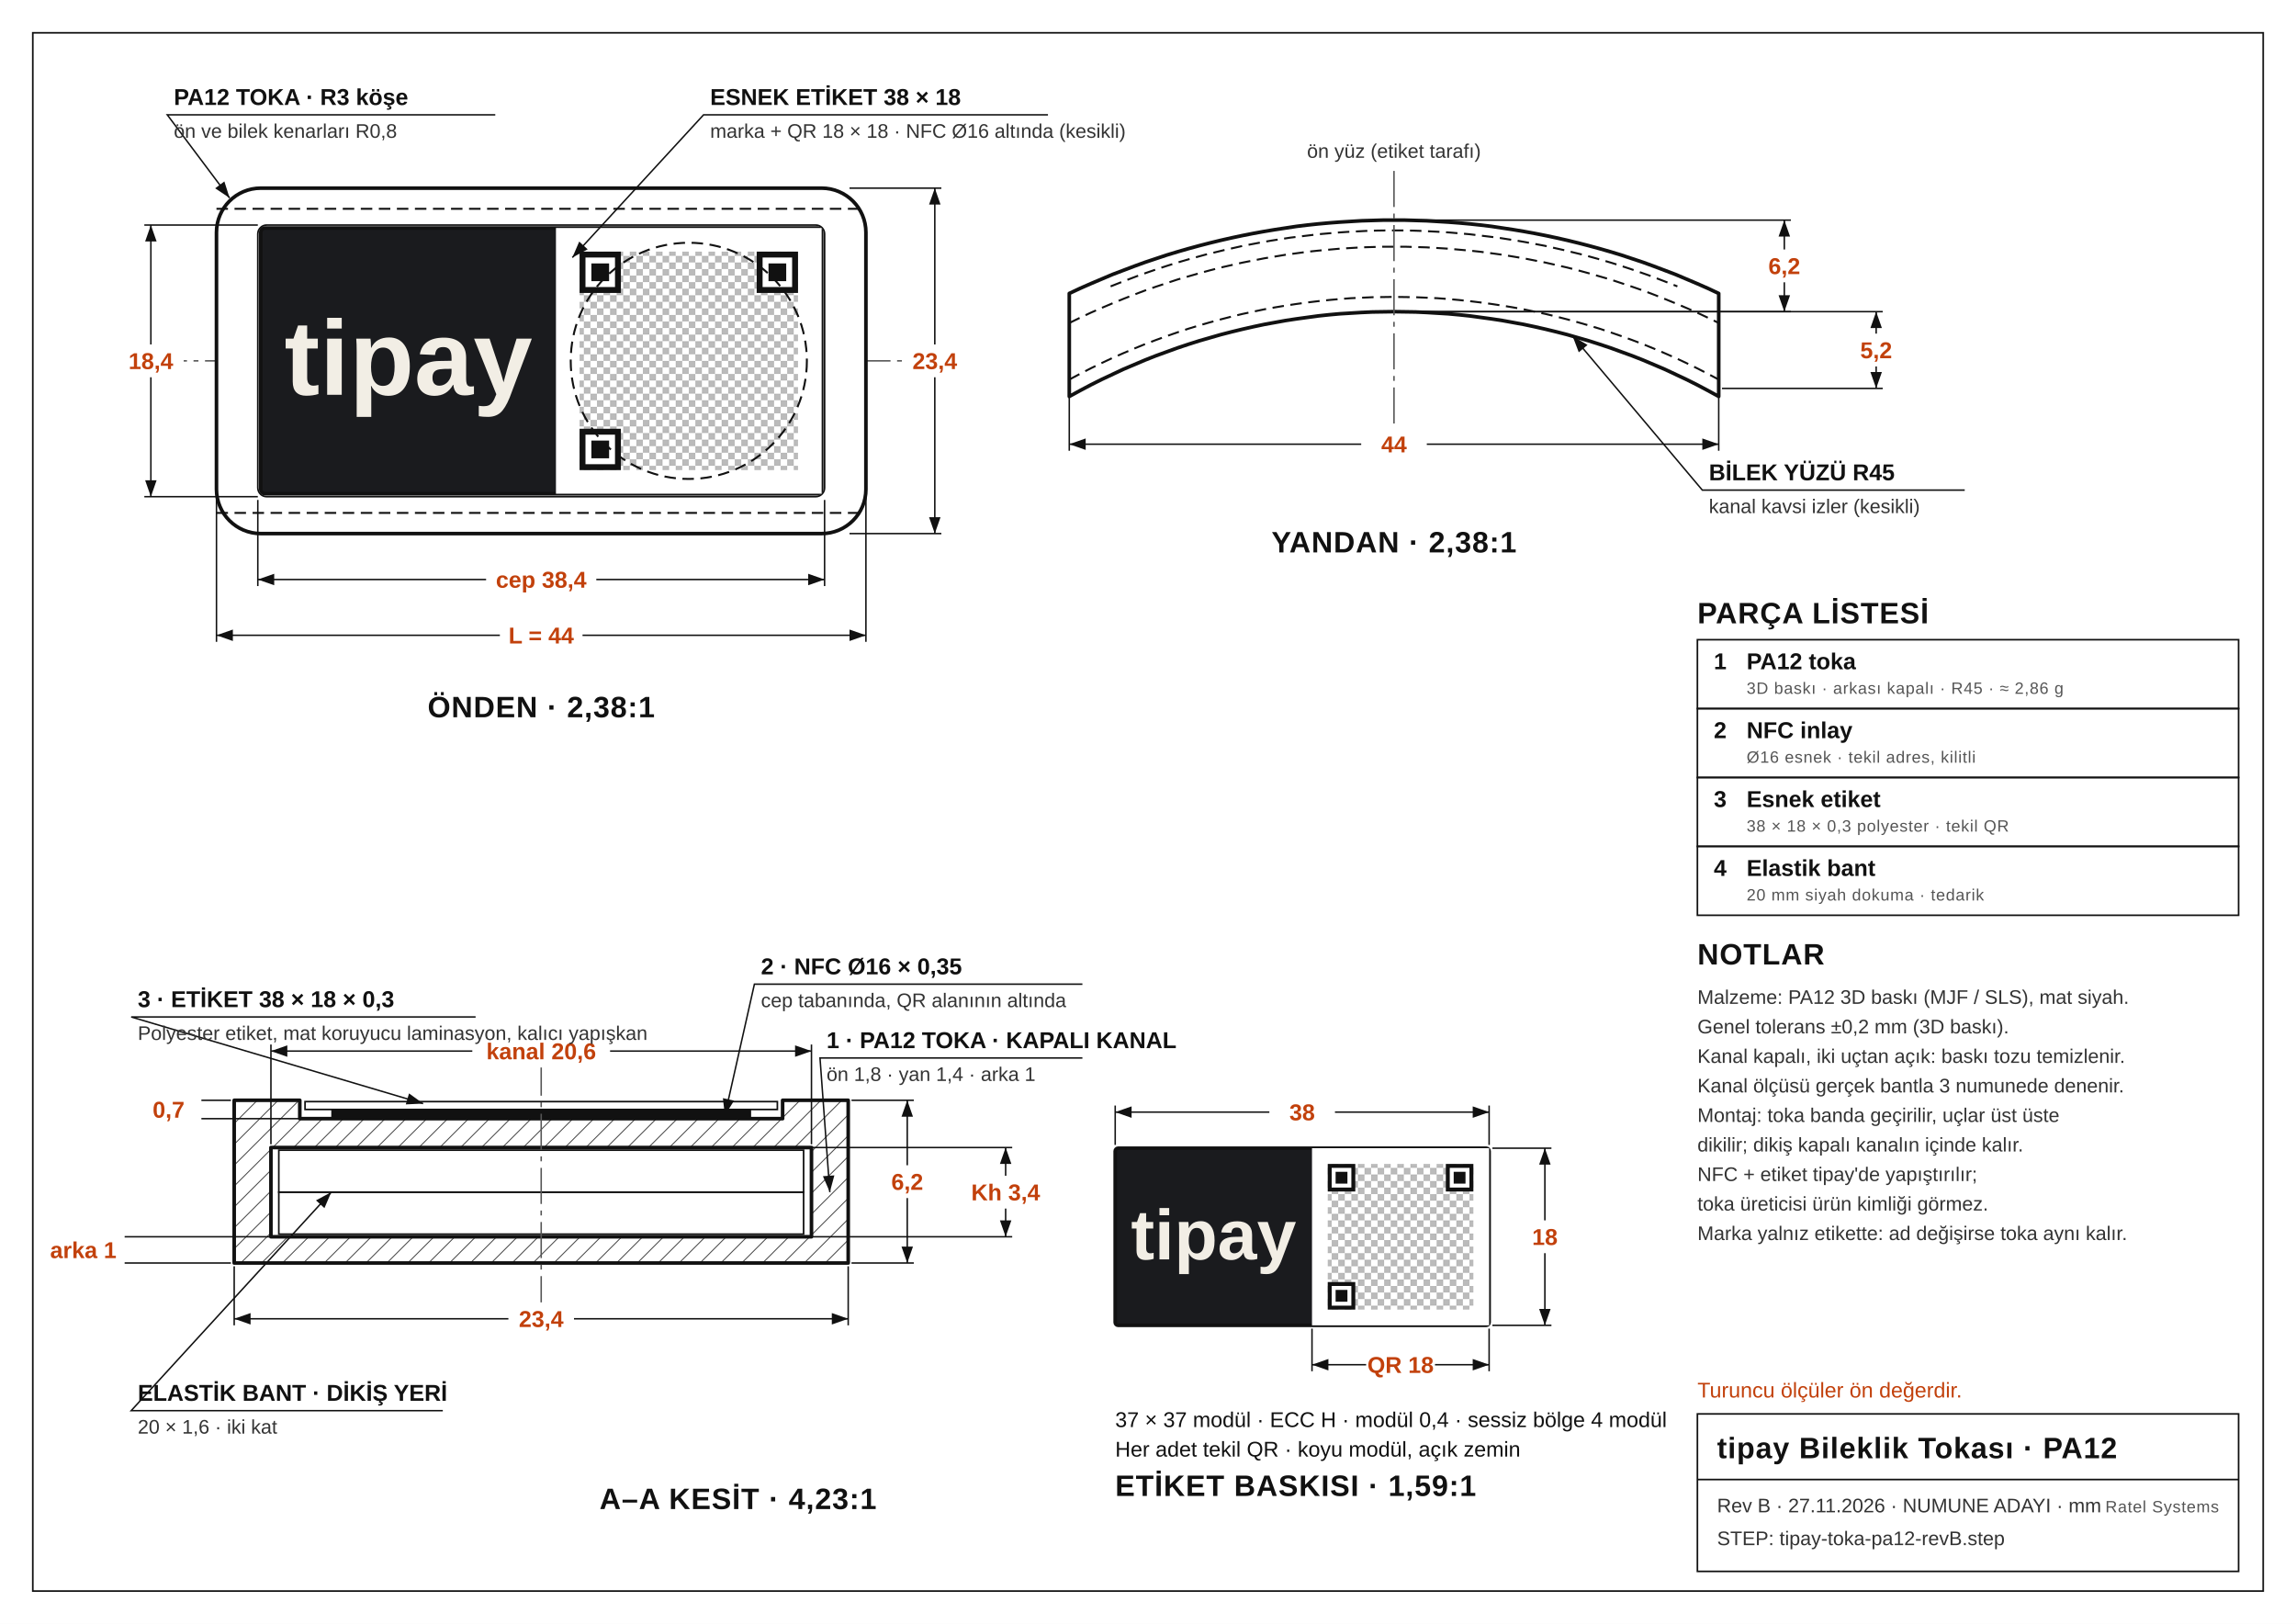
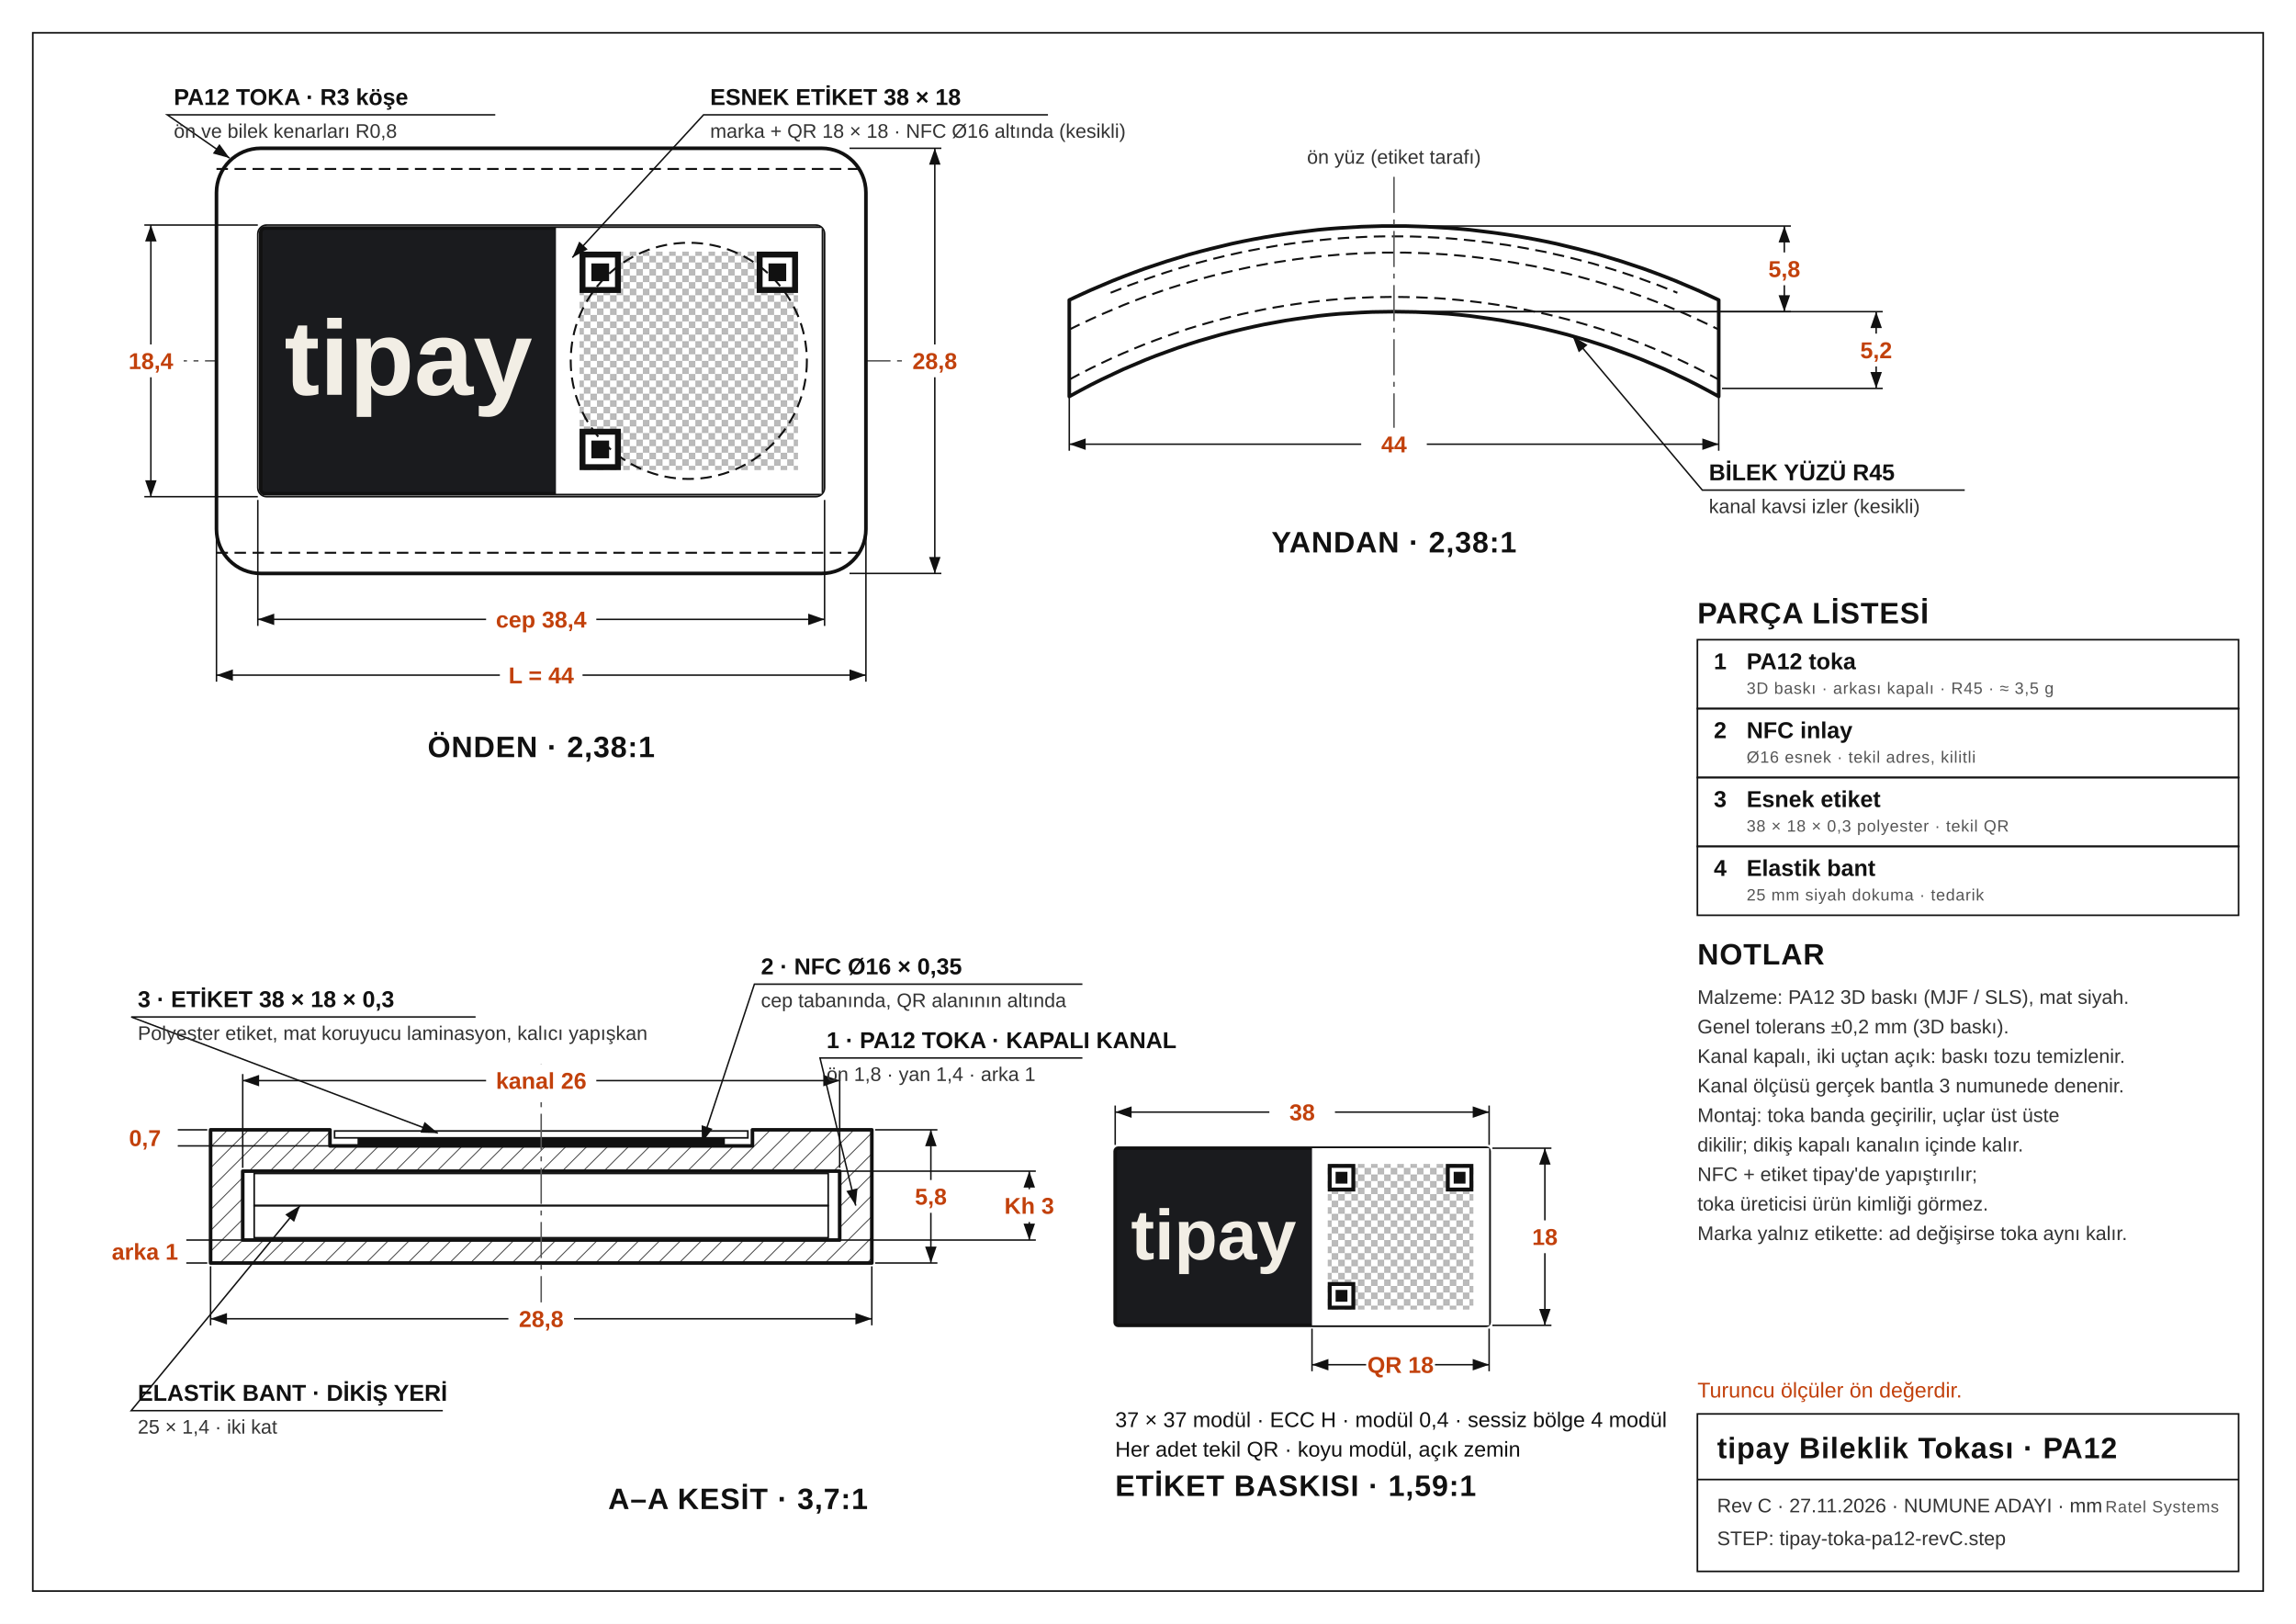
<svg xmlns="http://www.w3.org/2000/svg" viewBox="0 0 1400 990" width="1400" height="990" font-family="Arial, Helvetica, sans-serif">
  <defs>
    <marker id="arr" viewBox="0 0 10 10" refX="10" refY="5" markerWidth="10" markerHeight="10" markerUnits="userSpaceOnUse" orient="auto-start-reverse">
      <path d="M0,1.5 L10,5 L0,8.5 z" fill="#111" />
    </marker>
    <pattern id="h1" width="9" height="9" patternUnits="userSpaceOnUse" patternTransform="rotate(45)">
      <rect width="9" height="9" fill="#fff" />
      <line x1="0" y1="0" x2="0" y2="9" stroke="#111" stroke-width=".8" />
    </pattern>
    <pattern id="h3" width="6" height="6" patternUnits="userSpaceOnUse">
      <rect width="6" height="6" fill="#fff" />
      <path d="M0,3 L6,3 M3,0 L3,6" stroke="#888" stroke-width=".6" />
    </pattern>
    <pattern id="qr" width="8" height="8" patternUnits="userSpaceOnUse">
      <rect width="8" height="8" fill="#fff" />
      <rect width="4" height="4" fill="#bbb" />
      <rect x="4" y="4" width="4" height="4" fill="#bbb" />
    </pattern>
    <style>
      .vis{stroke:#111;stroke-width:2.2;stroke-linejoin:round}
      .thin{fill:none;stroke:#111;stroke-width:1}
      .hid{fill:none;stroke:#111;stroke-width:1.2;stroke-dasharray:7 4}
      .ctr{fill:none;stroke:#555;stroke-width:0.9;stroke-dasharray:22 4 3 4}
      .dim{fill:none;stroke:#111;stroke-width:0.9}
      .dima{fill:none;stroke:#111;stroke-width:0.9;marker-start:url(#arr);marker-end:url(#arr)}
      .lead{fill:none;stroke:#111;stroke-width:0.9;marker-start:url(#arr)}
      .grid{fill:none;stroke:#111;stroke-width:1}
      .tb{font-size:14px;font-weight:700;fill:#111}
      .ts{font-size:12px;fill:#333}
      .tn{font-size:13px;fill:#111}
      .tl{font-size:10px;fill:#555;letter-spacing:.4px}
      .h{font-size:18px;font-weight:700;fill:#111;letter-spacing:.5px}
      .q{fill:#c2410c}
    </style>
  </defs>
  <rect x="0" y="0" width="1400" height="990" fill="#fff" />
  <rect x="20" y="20" width="1360" height="950" class="grid" stroke-width="1.6" />
  <line class="ctr" x1="92" y1="220" x2="568" y2="220" />
-   <rect class="vis" x="132" y="114.7" width="396" height="210.6" rx="27" fill="#fff" />
+   <rect class="vis" x="132" y="90.4" width="396" height="259.2" rx="27" fill="#fff" />
  <rect class="thin" x="157.2" y="137.2" width="345.6" height="165.6" rx="5.4" />
  <rect class="vis" x="159" y="139" width="342" height="162" rx="2.7" fill="#1a1b1e" />
  <rect x="339" y="139" width="162" height="162" fill="#fff" />
  <rect x="353.4" y="153.4" width="133.2" height="133.2" fill="url(#qr)" />
  <rect x="353.4" y="153.4" width="25.2" height="25.2" fill="#111" />
  <rect x="357" y="157" width="18" height="18" fill="#fff" />
  <rect x="360.6" y="160.6" width="10.8" height="10.8" fill="#111" />
  <rect x="461.4" y="153.4" width="25.2" height="25.2" fill="#111" />
  <rect x="465" y="157" width="18" height="18" fill="#fff" />
  <rect x="468.6" y="160.6" width="10.8" height="10.8" fill="#111" />
  <rect x="353.4" y="261.4" width="25.2" height="25.2" fill="#111" />
  <rect x="357" y="265" width="18" height="18" fill="#fff" />
  <rect x="360.6" y="268.6" width="10.8" height="10.8" fill="#111" />
  <text x="249" y="240.7" text-anchor="middle" font-size="64.8" font-weight="600" fill="#f2eee5">tipay</text>
  <circle class="hid" cx="420" cy="220" r="72" />
-   <line class="hid" x1="132" y1="127.3" x2="528" y2="127.3" />
-   <line class="hid" x1="132" y1="312.7" x2="528" y2="312.7" />
-   <line class="dim" x1="132" y1="240" x2="132" y2="391.3" />
-   <line class="dim" x1="528" y1="240" x2="528" y2="391.3" />
-   <line class="dima" x1="132" y1="387.3" x2="528" y2="387.3" />
-   <rect x="304.8" y="377.3" width="50.4" height="20" fill="#fff" />
-   <text class="tb q" x="330" y="392.3" text-anchor="middle">L = 44</text>
-   <line class="dim" x1="157.2" y1="304.8" x2="157.2" y2="357.3" />
-   <line class="dim" x1="502.8" y1="304.8" x2="502.8" y2="357.3" />
-   <line class="dima" x1="157.2" y1="353.3" x2="502.8" y2="353.3" />
-   <rect x="296.4" y="343.3" width="67.2" height="20" fill="#fff" />
-   <text class="tb q" x="330" y="358.3" text-anchor="middle">cep 38,4</text>
-   <line class="dim" x1="518" y1="114.7" x2="574" y2="114.7" />
-   <line class="dim" x1="518" y1="325.3" x2="574" y2="325.3" />
-   <line class="dima" x1="570" y1="114.7" x2="570" y2="325.3" />
+   <line class="hid" x1="132" y1="103" x2="528" y2="103" />
+   <line class="hid" x1="132" y1="337" x2="528" y2="337" />
+   <line class="dim" x1="132" y1="240" x2="132" y2="415.6" />
+   <line class="dim" x1="528" y1="240" x2="528" y2="415.6" />
+   <line class="dima" x1="132" y1="411.6" x2="528" y2="411.6" />
+   <rect x="304.8" y="401.6" width="50.4" height="20" fill="#fff" />
+   <text class="tb q" x="330" y="416.6" text-anchor="middle">L = 44</text>
+   <line class="dim" x1="157.2" y1="304.8" x2="157.2" y2="381.6" />
+   <line class="dim" x1="502.8" y1="304.8" x2="502.8" y2="381.6" />
+   <line class="dima" x1="157.2" y1="377.6" x2="502.8" y2="377.6" />
+   <rect x="296.4" y="367.6" width="67.2" height="20" fill="#fff" />
+   <text class="tb q" x="330" y="382.6" text-anchor="middle">cep 38,4</text>
+   <line class="dim" x1="518" y1="90.4" x2="574" y2="90.4" />
+   <line class="dim" x1="518" y1="349.6" x2="574" y2="349.6" />
+   <line class="dima" x1="570" y1="90.4" x2="570" y2="349.6" />
  <rect x="550" y="210" width="40" height="20" fill="#fff" />
-   <text class="tb q" x="570" y="225" text-anchor="middle">23,4</text>
+   <text class="tb q" x="570" y="225" text-anchor="middle">28,8</text>
  <line class="dim" x1="157.2" y1="137.2" x2="88" y2="137.2" />
  <line class="dim" x1="157.2" y1="302.8" x2="88" y2="302.8" />
  <line class="dima" x1="92" y1="137.2" x2="92" y2="302.8" />
  <rect x="72" y="210" width="40" height="20" fill="#fff" />
  <text class="tb q" x="92" y="225" text-anchor="middle">18,4</text>
-   <polyline class="lead" points="140,120.7 102,70 302,70" />
+   <polyline class="lead" points="140,96.4 102,70 302,70" />
  <text class="tb" x="106" y="64">PA12 TOKA · R3 köşe</text>
  <text class="ts" x="106" y="84">ön ve bilek kenarları R0,8</text>
  <polyline class="lead" points="349,157 429,70 639,70" />
  <text class="tb" x="433" y="64">ESNEK ETİKET 38 × 18</text>
  <text class="ts" x="433" y="84">marka + QR 18 × 18 · NFC Ø16 altında (kesikli)</text>
-   <text class="h" x="330" y="437.3" text-anchor="middle">ÖNDEN · 2,38:1</text>
-   <polygon class="vis" fill="#fff" points="652,178.9 658.6,175.8 665.2,172.9 671.8,170.1 678.4,167.3 685,164.8 691.6,162.3 698.2,159.9 704.8,157.7 711.4,155.5 718,153.5 724.6,151.6 731.2,149.8 737.8,148.1 744.4,146.5 751,145 757.6,143.6 764.2,142.3 770.8,141.1 777.4,140 784,139 790.6,138 797.2,137.2 803.8,136.5 810.4,135.9 817,135.4 823.6,135 830.2,134.6 836.8,134.4 843.4,134.2 850,134.2 856.6,134.2 863.2,134.4 869.8,134.6 876.4,135 883,135.4 889.6,135.9 896.2,136.5 902.8,137.2 909.4,138 916,139 922.6,140 929.2,141.1 935.8,142.3 942.4,143.6 949,145 955.6,146.5 962.2,148.1 968.8,149.8 975.4,151.6 982,153.5 988.6,155.5 995.2,157.7 1001.8,159.9 1008.4,162.3 1015,164.8 1021.6,167.3 1028.2,170.1 1034.8,172.9 1041.4,175.8 1048,178.9 1048,241.7 1041.4,238.1 1034.8,234.6 1028.2,231.3 1021.6,228.2 1015,225.1 1008.4,222.3 1001.8,219.5 995.2,216.9 988.6,214.5 982,212.1 975.4,209.9 968.8,207.8 962.2,205.9 955.6,204 949,202.3 942.4,200.7 935.8,199.2 929.2,197.8 922.6,196.6 916,195.4 909.4,194.4 902.8,193.5 896.2,192.6 889.6,191.9 883,191.3 876.4,190.9 869.8,190.5 863.2,190.2 856.6,190.1 850,190 843.4,190.1 836.8,190.2 830.2,190.5 823.6,190.9 817,191.3 810.4,191.9 803.8,192.6 797.2,193.5 790.6,194.4 784,195.4 777.4,196.6 770.8,197.8 764.2,199.2 757.6,200.7 751,202.3 744.4,204 737.8,205.9 731.2,207.8 724.6,209.9 718,212.1 711.4,214.5 704.8,216.9 698.2,219.5 691.6,222.3 685,225.1 678.4,228.2 671.8,231.3 665.2,234.6 658.6,238.1 652,241.7" />
+   <text class="h" x="330" y="461.6" text-anchor="middle">ÖNDEN · 2,38:1</text>
+   <polygon class="vis" fill="#fff" points="652,182.9 658.6,179.8 665.2,176.8 671.8,174 678.4,171.2 685,168.6 691.6,166.1 698.2,163.7 704.8,161.5 711.4,159.3 718,157.3 724.6,155.3 731.2,153.5 737.8,151.8 744.4,150.2 751,148.6 757.6,147.2 764.2,145.9 770.8,144.7 777.4,143.6 784,142.6 790.6,141.7 797.2,140.9 803.8,140.1 810.4,139.5 817,139 823.6,138.6 830.2,138.2 836.8,138 843.4,137.8 850,137.8 856.6,137.8 863.2,138 869.8,138.2 876.4,138.6 883,139 889.6,139.5 896.2,140.1 902.8,140.9 909.4,141.7 916,142.6 922.6,143.6 929.2,144.7 935.8,145.9 942.4,147.2 949,148.6 955.6,150.2 962.2,151.8 968.8,153.5 975.4,155.3 982,157.3 988.6,159.3 995.2,161.5 1001.8,163.7 1008.4,166.1 1015,168.6 1021.6,171.2 1028.2,174 1034.8,176.8 1041.4,179.8 1048,182.9 1048,241.7 1041.4,238.1 1034.8,234.6 1028.2,231.3 1021.6,228.2 1015,225.1 1008.4,222.3 1001.8,219.5 995.2,216.9 988.6,214.5 982,212.1 975.4,209.9 968.8,207.8 962.2,205.9 955.6,204 949,202.3 942.4,200.7 935.8,199.2 929.2,197.8 922.6,196.6 916,195.4 909.4,194.4 902.8,193.5 896.2,192.6 889.6,191.9 883,191.3 876.4,190.9 869.8,190.5 863.2,190.2 856.6,190.1 850,190 843.4,190.1 836.8,190.2 830.2,190.5 823.6,190.9 817,191.3 810.4,191.9 803.8,192.6 797.2,193.5 790.6,194.4 784,195.4 777.4,196.6 770.8,197.8 764.2,199.2 757.6,200.7 751,202.3 744.4,204 737.8,205.9 731.2,207.8 724.6,209.9 718,212.1 711.4,214.5 704.8,216.9 698.2,219.5 691.6,222.3 685,225.1 678.4,228.2 671.8,231.3 665.2,234.6 658.6,238.1 652,241.7" />
  <polyline class="hid" points="652,231.4 658.6,227.9 665.2,224.5 671.8,221.3 678.4,218.2 685,215.3 691.6,212.5 698.2,209.8 704.8,207.3 711.4,204.9 718,202.6 724.6,200.4 731.2,198.4 737.8,196.5 744.4,194.7 751,193 757.6,191.4 764.2,190 770.8,188.6 777.4,187.4 784,186.3 790.6,185.3 797.2,184.4 803.8,183.6 810.4,182.9 817,182.3 823.6,181.8 830.2,181.5 836.8,181.2 843.4,181.1 850,181 856.6,181.1 863.2,181.2 869.8,181.5 876.4,181.8 883,182.3 889.6,182.9 896.2,183.6 902.8,184.4 909.4,185.3 916,186.3 922.6,187.4 929.2,188.6 935.8,190 942.4,191.4 949,193 955.6,194.7 962.2,196.5 968.8,198.4 975.4,200.4 982,202.6 988.6,204.9 995.2,207.3 1001.8,209.8 1008.4,212.5 1015,215.3 1021.6,218.2 1028.2,221.3 1034.8,224.5 1041.4,227.9 1048,231.4" />
-   <polyline class="hid" points="652,196.9 658.6,193.7 665.2,190.6 671.8,187.7 678.4,184.9 685,182.2 691.6,179.6 698.2,177.1 704.8,174.8 711.4,172.6 718,170.4 724.6,168.5 731.2,166.6 737.8,164.8 744.4,163.1 751,161.6 757.6,160.1 764.2,158.8 770.8,157.5 777.4,156.4 784,155.3 790.6,154.4 797.2,153.5 803.8,152.8 810.4,152.2 817,151.6 823.6,151.2 830.2,150.8 836.8,150.6 843.4,150.4 850,150.4 856.6,150.4 863.2,150.6 869.8,150.8 876.4,151.2 883,151.6 889.6,152.2 896.2,152.8 902.8,153.5 909.4,154.4 916,155.3 922.6,156.4 929.2,157.5 935.8,158.8 942.4,160.1 949,161.6 955.6,163.1 962.2,164.8 968.8,166.6 975.4,168.5 982,170.4 988.6,172.6 995.2,174.8 1001.8,177.1 1008.4,179.6 1015,182.2 1021.6,184.9 1028.2,187.7 1034.8,190.6 1041.4,193.7 1048,196.9" />
-   <polyline class="hid" points="677.2,174.6 683,172.3 688.7,170.1 694.5,167.9 700.2,165.9 706,163.9 711.8,162 717.5,160.2 723.3,158.5 729,156.9 734.8,155.3 740.6,153.9 746.3,152.5 752.1,151.2 757.8,149.9 763.6,148.8 769.4,147.7 775.1,146.7 780.9,145.8 786.6,144.9 792.4,144.2 798.2,143.5 803.9,142.8 809.7,142.3 815.4,141.8 821.2,141.4 827,141.1 832.7,140.8 838.5,140.6 844.2,140.5 850,140.5 855.8,140.5 861.5,140.6 867.3,140.8 873,141.1 878.8,141.4 884.6,141.8 890.3,142.3 896.1,142.8 901.8,143.5 907.6,144.2 913.4,144.9 919.1,145.8 924.9,146.7 930.6,147.7 936.4,148.8 942.2,149.9 947.9,151.2 953.7,152.5 959.4,153.9 965.2,155.3 971,156.9 976.7,158.5 982.5,160.2 988.2,162 994,163.9 999.8,165.9 1005.5,167.9 1011.3,170.1 1017,172.3 1022.8,174.6" />
-   <line class="ctr" x1="850" y1="104.2" x2="850" y2="266.8" />
+   <polyline class="hid" points="652,200.9 658.6,197.7 665.2,194.6 671.8,191.6 678.4,188.8 685,186 691.6,183.4 698.2,180.9 704.8,178.6 711.4,176.3 718,174.2 724.6,172.2 731.2,170.3 737.8,168.5 744.4,166.8 751,165.3 757.6,163.8 764.2,162.4 770.8,161.2 777.4,160 784,159 790.6,158 797.2,157.2 803.8,156.4 810.4,155.8 817,155.2 823.6,154.8 830.2,154.4 836.8,154.2 843.4,154 850,154 856.6,154 863.2,154.2 869.8,154.4 876.4,154.8 883,155.2 889.6,155.8 896.2,156.4 902.8,157.2 909.4,158 916,159 922.6,160 929.2,161.2 935.8,162.4 942.4,163.8 949,165.3 955.6,166.8 962.2,168.5 968.8,170.3 975.4,172.2 982,174.2 988.6,176.3 995.2,178.6 1001.8,180.9 1008.4,183.4 1015,186 1021.6,188.8 1028.2,191.6 1034.8,194.6 1041.4,197.7 1048,200.9" />
+   <polyline class="hid" points="677.2,178.5 683,176.2 688.7,173.9 694.5,171.8 700.2,169.7 706,167.7 711.8,165.8 717.5,164 723.3,162.3 729,160.6 734.8,159.1 740.6,157.6 746.3,156.2 752.1,154.9 757.8,153.6 763.6,152.5 769.4,151.4 775.1,150.4 780.9,149.4 786.6,148.6 792.4,147.8 798.2,147.1 803.9,146.5 809.7,145.9 815.4,145.4 821.2,145 827,144.7 832.7,144.4 838.5,144.2 844.2,144.1 850,144.1 855.8,144.1 861.5,144.2 867.3,144.4 873,144.7 878.8,145 884.6,145.4 890.3,145.9 896.1,146.5 901.8,147.1 907.6,147.8 913.4,148.6 919.1,149.4 924.9,150.4 930.6,151.4 936.4,152.5 942.2,153.6 947.9,154.9 953.7,156.2 959.4,157.6 965.2,159.1 971,160.6 976.7,162.3 982.5,164 988.2,165.8 994,167.7 999.8,169.7 1005.5,171.8 1011.3,173.9 1017,176.2 1022.8,178.5" />
+   <line class="ctr" x1="850" y1="107.8" x2="850" y2="266.8" />
  <line class="dim" x1="652" y1="238.8" x2="652" y2="274.8" />
  <line class="dim" x1="1048" y1="238.8" x2="1048" y2="274.8" />
  <line class="dima" x1="652" y1="270.8" x2="1048" y2="270.8" />
  <rect x="830" y="260.8" width="40" height="20" fill="#fff" />
  <text class="tb q" x="850" y="275.8" text-anchor="middle">44</text>
-   <line class="dim" x1="854" y1="134.2" x2="1092" y2="134.2" />
+   <line class="dim" x1="854" y1="137.8" x2="1092" y2="137.8" />
  <line class="dim" x1="854" y1="190" x2="1092" y2="190" />
-   <line class="dima" x1="1088" y1="134.2" x2="1088" y2="190" />
-   <rect x="1068" y="152.1" width="40" height="20" fill="#fff" />
-   <text class="tb q" x="1088" y="167.1" text-anchor="middle">6,2</text>
+   <line class="dima" x1="1088" y1="137.8" x2="1088" y2="190" />
+   <rect x="1068" y="153.9" width="40" height="20" fill="#fff" />
+   <text class="tb q" x="1088" y="168.9" text-anchor="middle">5,8</text>
  <line class="dim" x1="854" y1="190" x2="1148" y2="190" />
  <line class="dim" x1="1050" y1="236.8" x2="1148" y2="236.8" />
  <line class="dima" x1="1144" y1="190" x2="1144" y2="236.8" />
  <rect x="1124" y="203.4" width="40" height="20" fill="#fff" />
  <text class="tb q" x="1144" y="218.4" text-anchor="middle">5,2</text>
  <polyline class="lead" points="958.9,204.9 1038,298.8 1198,298.8" />
  <text class="tb" x="1042" y="292.8">BİLEK YÜZÜ R45</text>
  <text class="ts" x="1042" y="312.8">kanal kavsi izler (kesikli)</text>
-   <text class="ts" x="850" y="96.2" text-anchor="middle">ön yüz (etiket tarafı)</text>
+   <text class="ts" x="850" y="99.8" text-anchor="middle">ön yüz (etiket tarafı)</text>
  <text class="h" x="850" y="336.8" text-anchor="middle">YANDAN · 2,38:1</text>
-   <path class="vis" fill="url(#h1)" fill-rule="evenodd" d="M142.8,770 L517.2,770 L517.2,670.8 L477.2,670.8 L477.2,682 L182.8,682 L182.8,670.8 L142.8,670.8 Z M165.2,754 L494.8,754 L494.8,699.6 L165.2,699.6 Z" />
-   <rect class="thin" x="170" y="726.8" width="320" height="25.6" fill="url(#h3)" />
-   <rect class="thin" x="170" y="701.2" width="320" height="25.6" fill="url(#h3)" />
-   <rect x="202" y="676.4" width="256" height="5.6" fill="#111" />
-   <rect class="thin" x="186" y="671.6" width="288" height="4.8" fill="#666" />
-   <line class="ctr" x1="330" y1="800" x2="330" y2="630.8" />
-   <line class="dim" x1="142.8" y1="772" x2="142.8" y2="808" />
-   <line class="dim" x1="517.2" y1="772" x2="517.2" y2="808" />
-   <line class="dima" x1="142.8" y1="804" x2="517.2" y2="804" />
+   <path class="vis" fill="url(#h1)" fill-rule="evenodd" d="M128.4,770 L531.6,770 L531.6,688.8 L458.8,688.8 L458.8,698.6 L201.2,698.6 L201.2,688.8 L128.4,688.8 Z M148,756 L512,756 L512,714 L148,714 Z" />
+   <rect class="thin" x="155" y="735" width="350" height="19.6" fill="url(#h3)" />
+   <rect class="thin" x="155" y="715.4" width="350" height="19.6" fill="url(#h3)" />
+   <rect x="218" y="693.7" width="224" height="4.9" fill="#111" />
+   <rect class="thin" x="204" y="689.5" width="252" height="4.2" fill="#666" />
+   <line class="ctr" x1="330" y1="800" x2="330" y2="648.8" />
+   <line class="dim" x1="128.4" y1="772" x2="128.4" y2="808" />
+   <line class="dim" x1="531.6" y1="772" x2="531.6" y2="808" />
+   <line class="dima" x1="128.4" y1="804" x2="531.6" y2="804" />
  <rect x="310" y="794" width="40" height="20" fill="#fff" />
-   <text class="tb q" x="330" y="809" text-anchor="middle">23,4</text>
-   <line class="dim" x1="165.2" y1="697.6" x2="165.2" y2="636.8" />
-   <line class="dim" x1="494.8" y1="697.6" x2="494.8" y2="636.8" />
-   <line class="dima" x1="165.2" y1="640.8" x2="494.8" y2="640.8" />
-   <rect x="288" y="630.8" width="84" height="20" fill="#fff" />
-   <text class="tb q" x="330" y="645.8" text-anchor="middle">kanal 20,6</text>
-   <line class="dim" x1="519.2" y1="670.8" x2="557.2" y2="670.8" />
-   <line class="dim" x1="519.2" y1="770" x2="557.2" y2="770" />
-   <line class="dima" x1="553.2" y1="670.8" x2="553.2" y2="770" />
-   <rect x="533.2" y="710.4" width="40" height="20" fill="#fff" />
-   <text class="tb q" x="553.2" y="725.4" text-anchor="middle">6,2</text>
-   <line class="dim" x1="494.8" y1="699.6" x2="617.2" y2="699.6" />
-   <line class="dim" x1="494.8" y1="754" x2="617.2" y2="754" />
-   <line class="dima" x1="613.2" y1="699.6" x2="613.2" y2="754" />
-   <rect x="588" y="716.8" width="50.4" height="20" fill="#fff" />
-   <text class="tb q" x="613.2" y="731.8" text-anchor="middle">Kh 3,4</text>
-   <line class="dim" x1="182.8" y1="682" x2="98.8" y2="682" />
-   <line class="dim" x1="140.8" y1="670.8" x2="98.8" y2="670.8" />
-   <line class="dima" x1="102.8" y1="670.8" x2="102.8" y2="682" />
-   <rect x="82.8" y="666.4" width="40" height="20" fill="#fff" />
-   <text class="tb q" x="102.8" y="681.4" text-anchor="middle">0,7</text>
-   <line class="dim" x1="165.2" y1="754" x2="46.8" y2="754" />
-   <line class="dim" x1="140.8" y1="770" x2="46.8" y2="770" />
-   <line class="dima" x1="50.8" y1="754" x2="50.8" y2="770" />
-   <rect x="25.6" y="752" width="50.4" height="20" fill="#fff" />
-   <text class="tb q" x="50.8" y="767" text-anchor="middle">arka 1</text>
-   <polyline class="lead" points="258,672.8 80,620 290,620" />
+   <text class="tb q" x="330" y="809" text-anchor="middle">28,8</text>
+   <line class="dim" x1="148" y1="712" x2="148" y2="654.8" />
+   <line class="dim" x1="512" y1="712" x2="512" y2="654.8" />
+   <line class="dima" x1="148" y1="658.8" x2="512" y2="658.8" />
+   <rect x="296.4" y="648.8" width="67.2" height="20" fill="#fff" />
+   <text class="tb q" x="330" y="663.8" text-anchor="middle">kanal 26</text>
+   <line class="dim" x1="533.6" y1="688.8" x2="571.6" y2="688.8" />
+   <line class="dim" x1="533.6" y1="770" x2="571.6" y2="770" />
+   <line class="dima" x1="567.6" y1="688.8" x2="567.6" y2="770" />
+   <rect x="547.6" y="719.4" width="40" height="20" fill="#fff" />
+   <text class="tb q" x="567.6" y="734.4" text-anchor="middle">5,8</text>
+   <line class="dim" x1="512" y1="714" x2="631.6" y2="714" />
+   <line class="dim" x1="512" y1="756" x2="631.6" y2="756" />
+   <line class="dima" x1="627.6" y1="714" x2="627.6" y2="756" />
+   <rect x="607.6" y="725" width="40" height="20" fill="#fff" />
+   <text class="tb q" x="627.6" y="740" text-anchor="middle">Kh 3</text>
+   <line class="dim" x1="201.2" y1="698.6" x2="84.4" y2="698.6" />
+   <line class="dim" x1="126.4" y1="688.8" x2="84.4" y2="688.8" />
+   <line class="dima" x1="88.4" y1="688.8" x2="88.4" y2="698.6" />
+   <rect x="68.4" y="683.7" width="40" height="20" fill="#fff" />
+   <text class="tb q" x="88.4" y="698.7" text-anchor="middle">0,7</text>
+   <line class="dim" x1="148" y1="756" x2="84.4" y2="756" />
+   <line class="dim" x1="126.4" y1="770" x2="84.4" y2="770" />
+   <line class="dima" x1="88.4" y1="756" x2="88.4" y2="770" />
+   <rect x="63.2" y="753" width="50.4" height="20" fill="#fff" />
+   <text class="tb q" x="88.4" y="768" text-anchor="middle">arka 1</text>
+   <polyline class="lead" points="267,690.8 80,620 290,620" />
  <text class="tb" x="84" y="614">3 · ETİKET 38 × 18 × 0,3</text>
  <text class="ts" x="84" y="634">Polyester etiket, mat koruyucu laminasyon, kalıcı yapışkan</text>
-   <polyline class="lead" points="442,680 460,600 660,600" />
+   <polyline class="lead" points="428,696.6 460,600 660,600" />
  <text class="tb" x="464" y="594">2 · NFC Ø16 × 0,35</text>
  <text class="ts" x="464" y="614">cep tabanında, QR alanının altında</text>
-   <polyline class="lead" points="506,726.8 500,645 660,645" />
+   <polyline class="lead" points="521.8,735 500,645 660,645" />
  <text class="tb" x="504" y="639">1 · PA12 TOKA · KAPALI KANAL</text>
  <text class="ts" x="504" y="659">ön 1,8 · yan 1,4 · arka 1</text>
-   <polyline class="lead" points="202,726.8 80,860 270,860" />
+   <polyline class="lead" points="183,735 80,860 270,860" />
  <text class="tb" x="84" y="854">ELASTİK BANT · DİKİŞ YERİ</text>
-   <text class="ts" x="84" y="874">20 × 1,6 · iki kat</text>
-   <text class="h" x="450" y="920" text-anchor="middle">A–A KESİT · 4,23:1</text>
+   <text class="ts" x="84" y="874">25 × 1,4 · iki kat</text>
+   <text class="h" x="450" y="920" text-anchor="middle">A–A KESİT · 3,7:1</text>
  <rect class="vis" x="680" y="700" width="228" height="108" rx="1.8" fill="#1a1b1e" />
  <rect x="800" y="700" width="108" height="108" fill="#fff" />
  <rect x="809.6" y="709.6" width="88.8" height="88.8" fill="url(#qr)" />
  <rect x="809.6" y="709.6" width="16.8" height="16.8" fill="#111" />
  <rect x="812" y="712" width="12" height="12" fill="#fff" />
  <rect x="814.4" y="714.4" width="7.2" height="7.2" fill="#111" />
  <rect x="881.6" y="709.6" width="16.8" height="16.8" fill="#111" />
  <rect x="884" y="712" width="12" height="12" fill="#fff" />
  <rect x="886.4" y="714.4" width="7.2" height="7.2" fill="#111" />
  <rect x="809.6" y="781.6" width="16.8" height="16.8" fill="#111" />
  <rect x="812" y="784" width="12" height="12" fill="#fff" />
  <rect x="814.4" y="786.4" width="7.2" height="7.2" fill="#111" />
  <text x="740" y="767.8" text-anchor="middle" font-size="43.2" font-weight="600" fill="#f2eee5">tipay</text>
  <line class="dim" x1="680" y1="698" x2="680" y2="674" />
  <line class="dim" x1="908" y1="698" x2="908" y2="674" />
  <line class="dima" x1="680" y1="678" x2="908" y2="678" />
  <rect x="774" y="668" width="40" height="20" fill="#fff" />
  <text class="tb q" x="794" y="683" text-anchor="middle">38</text>
  <line class="dim" x1="800" y1="810" x2="800" y2="836" />
  <line class="dim" x1="908" y1="810" x2="908" y2="836" />
  <line class="dima" x1="800" y1="832" x2="908" y2="832" />
  <rect x="833" y="822" width="42" height="20" fill="#fff" />
  <text class="tb q" x="854" y="837" text-anchor="middle">QR 18</text>
  <line class="dim" x1="910" y1="700" x2="946" y2="700" />
  <line class="dim" x1="910" y1="808" x2="946" y2="808" />
  <line class="dima" x1="942" y1="700" x2="942" y2="808" />
  <rect x="922" y="744" width="40" height="20" fill="#fff" />
  <text class="tb q" x="942" y="759" text-anchor="middle">18</text>
  <text class="tn" x="680" y="870">37 × 37 modül · ECC H · modül 0,4 · sessiz bölge 4 modül</text>
  <text class="tn" x="680" y="888">Her adet tekil QR · koyu modül, açık zemin</text>
  <text class="h" x="680" y="912">ETİKET BASKISI · 1,59:1</text>
  <text class="h" x="1035" y="380">PARÇA LİSTESİ</text>
  <rect class="grid" x="1035" y="390" width="330" height="42" />
  <text class="tb" x="1045" y="408">1</text>
  <text class="tb" x="1065" y="408">PA12 toka</text>
-   <text class="tl" x="1065" y="423">3D baskı · arkası kapalı · R45 · ≈ 2,86 g</text>
+   <text class="tl" x="1065" y="423">3D baskı · arkası kapalı · R45 · ≈ 3,5 g</text>
  <rect class="grid" x="1035" y="432" width="330" height="42" />
  <text class="tb" x="1045" y="450">2</text>
  <text class="tb" x="1065" y="450">NFC inlay</text>
  <text class="tl" x="1065" y="465">Ø16 esnek · tekil adres, kilitli</text>
  <rect class="grid" x="1035" y="474" width="330" height="42" />
  <text class="tb" x="1045" y="492">3</text>
  <text class="tb" x="1065" y="492">Esnek etiket</text>
  <text class="tl" x="1065" y="507">38 × 18 × 0,3 polyester · tekil QR</text>
  <rect class="grid" x="1035" y="516" width="330" height="42" />
  <text class="tb" x="1045" y="534">4</text>
  <text class="tb" x="1065" y="534">Elastik bant</text>
-   <text class="tl" x="1065" y="549">20 mm siyah dokuma · tedarik</text>
+   <text class="tl" x="1065" y="549">25 mm siyah dokuma · tedarik</text>
  <text class="h" x="1035" y="588">NOTLAR</text>
  <text class="ts" x="1035" y="612">Malzeme: PA12 3D baskı (MJF / SLS), mat siyah.</text>
  <text class="ts" x="1035" y="630">Genel tolerans ±0,2 mm (3D baskı).</text>
  <text class="ts" x="1035" y="648">Kanal kapalı, iki uçtan açık: baskı tozu temizlenir.</text>
  <text class="ts" x="1035" y="666">Kanal ölçüsü gerçek bantla 3 numunede denenir.</text>
  <text class="ts" x="1035" y="684">Montaj: toka banda geçirilir, uçlar üst üste</text>
  <text class="ts" x="1035" y="702">dikilir; dikiş kapalı kanalın içinde kalır.</text>
  <text class="ts" x="1035" y="720">NFC + etiket tipay'de yapıştırılır;</text>
  <text class="ts" x="1035" y="738">toka üreticisi ürün kimliği görmez.</text>
  <text class="ts" x="1035" y="756">Marka yalnız etikette: ad değişirse toka aynı kalır.</text>
  <rect class="grid" x="1035" y="862" width="330" height="96" stroke-width="1.6" />
  <line class="grid" x1="1035" y1="902" x2="1365" y2="902" />
  <text class="h" x="1047" y="889">tipay Bileklik Tokası · PA12</text>
-   <text class="ts" x="1047" y="922">Rev B · 27.11.2026 · NUMUNE ADAYI · mm</text>
-   <text class="ts" x="1047" y="942">STEP: tipay-toka-pa12-revB.step</text>
+   <text class="ts" x="1047" y="922">Rev C · 27.11.2026 · NUMUNE ADAYI · mm</text>
+   <text class="ts" x="1047" y="942">STEP: tipay-toka-pa12-revC.step</text>
  <text class="tl" x="1353" y="922" text-anchor="end">Ratel Systems</text>
  <text class="tn q" x="1035" y="852">Turuncu ölçüler ön değerdir.</text>
</svg>
